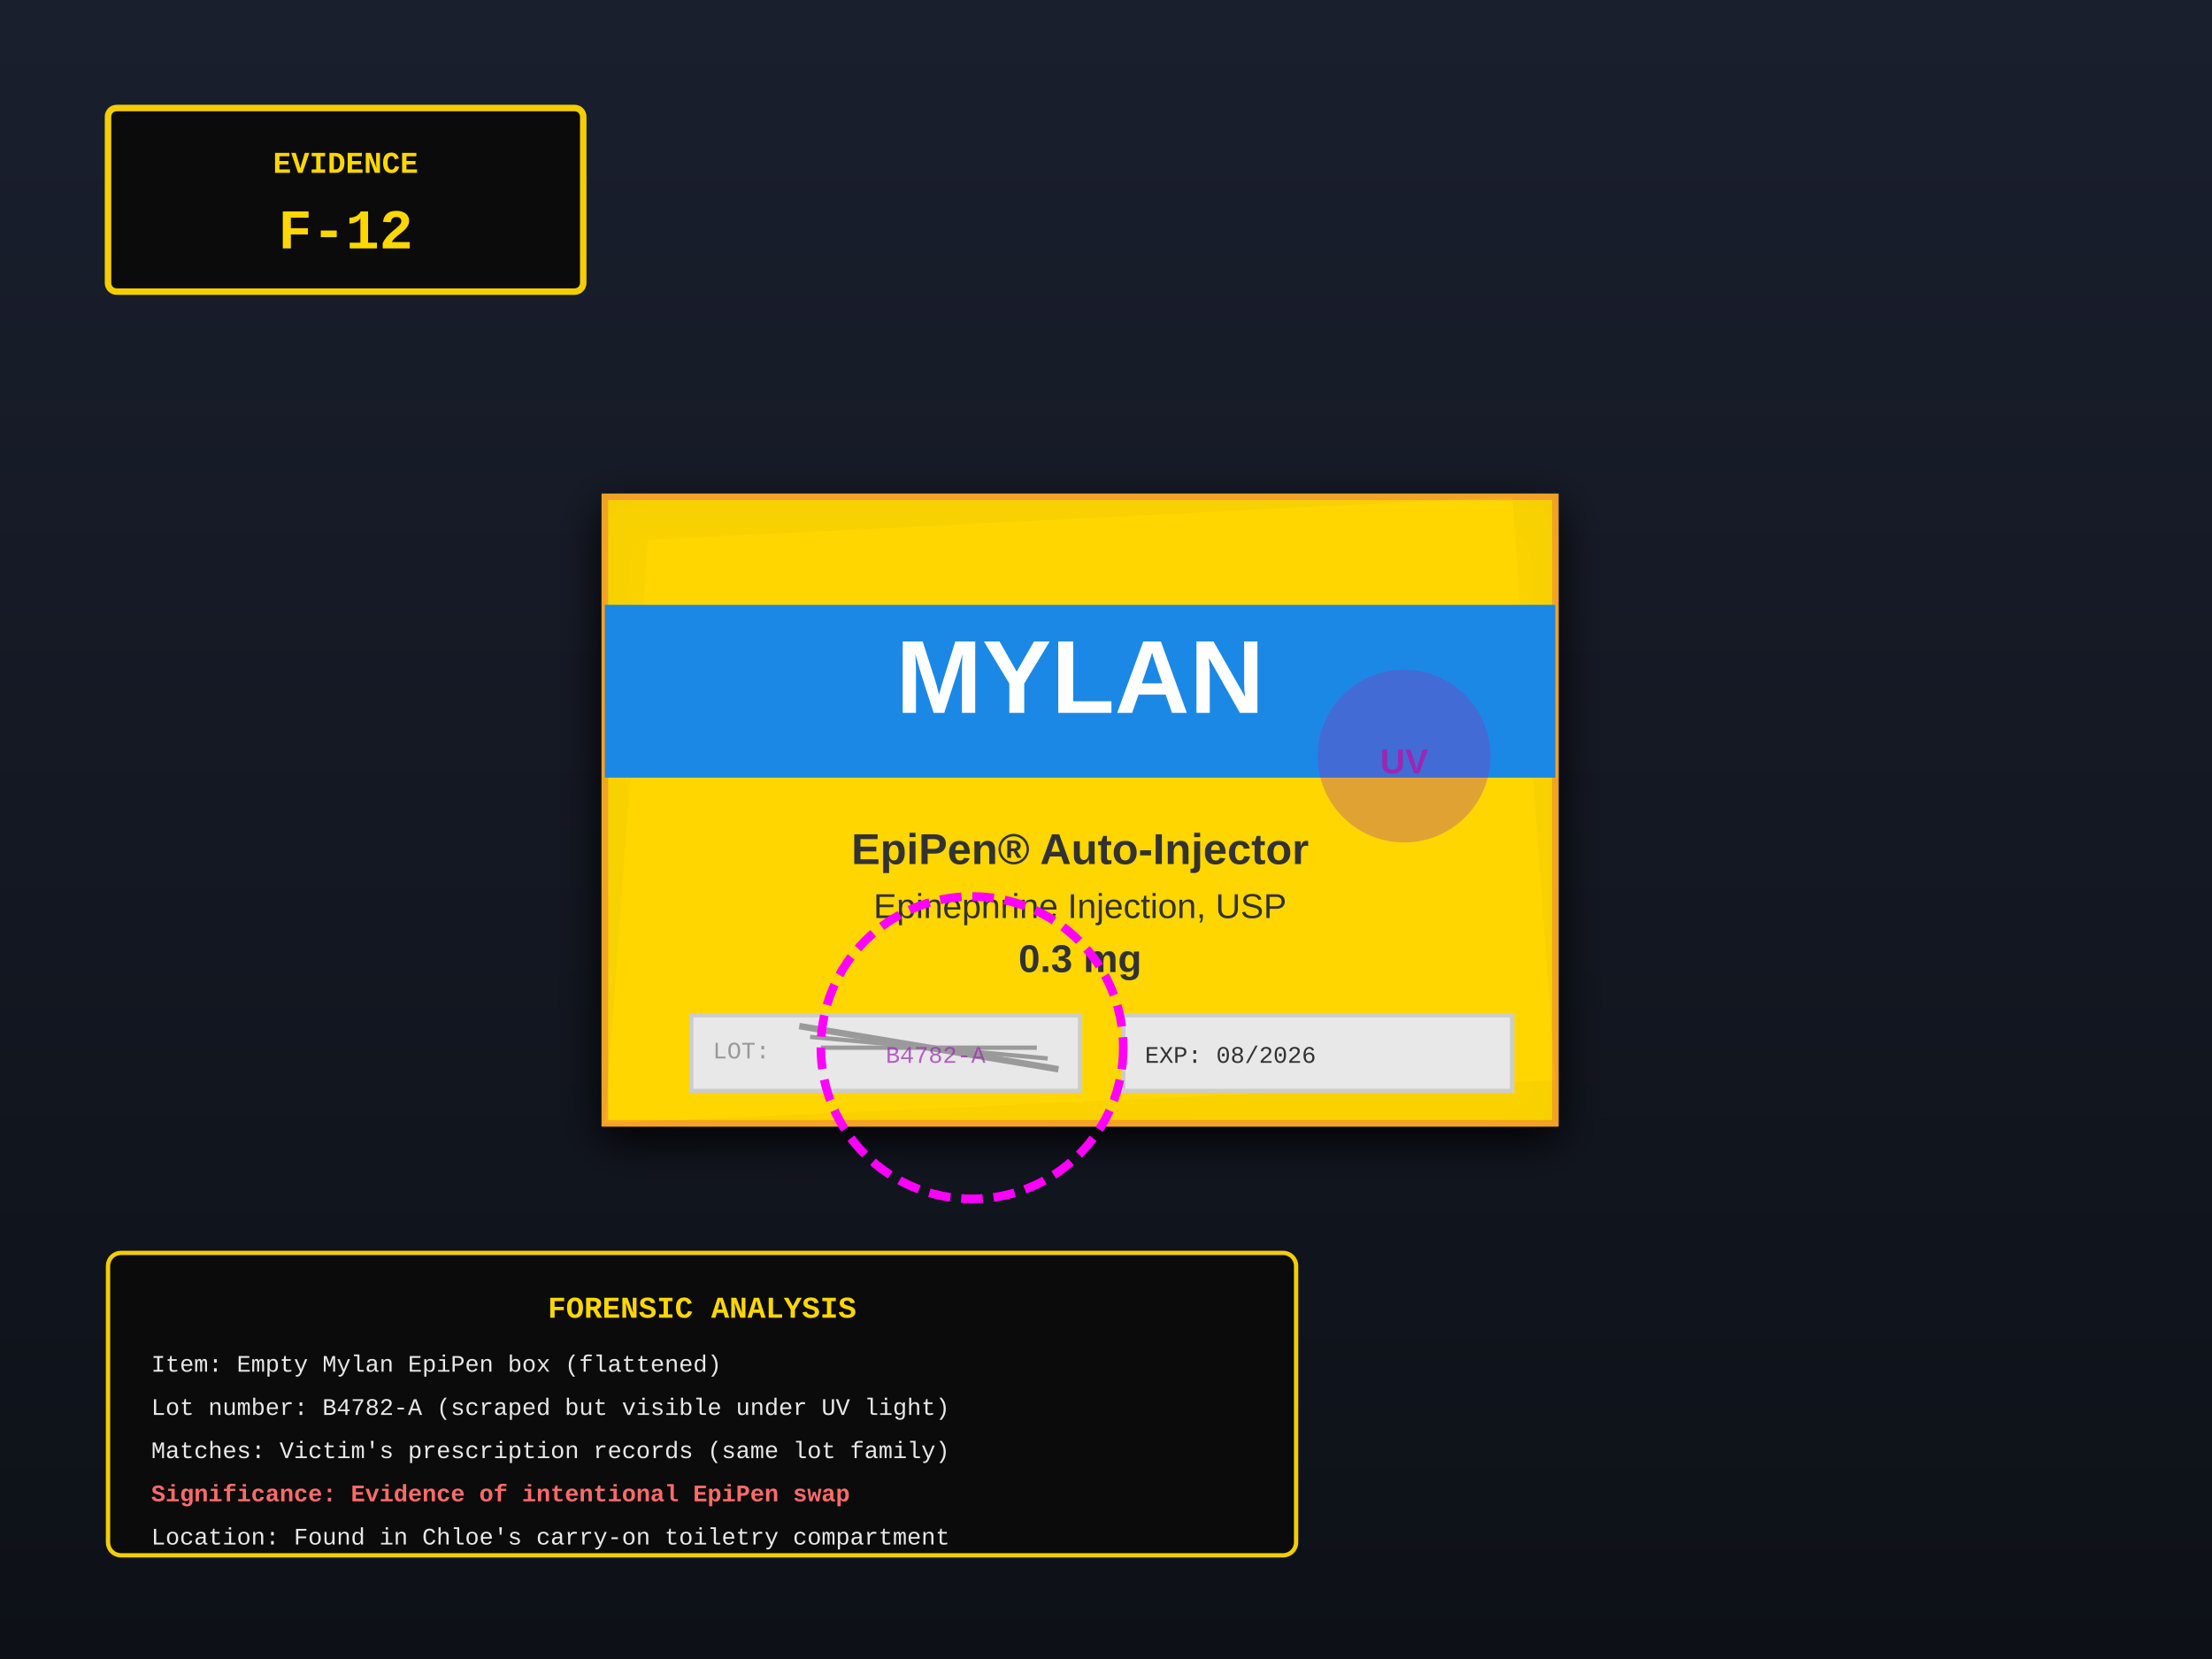
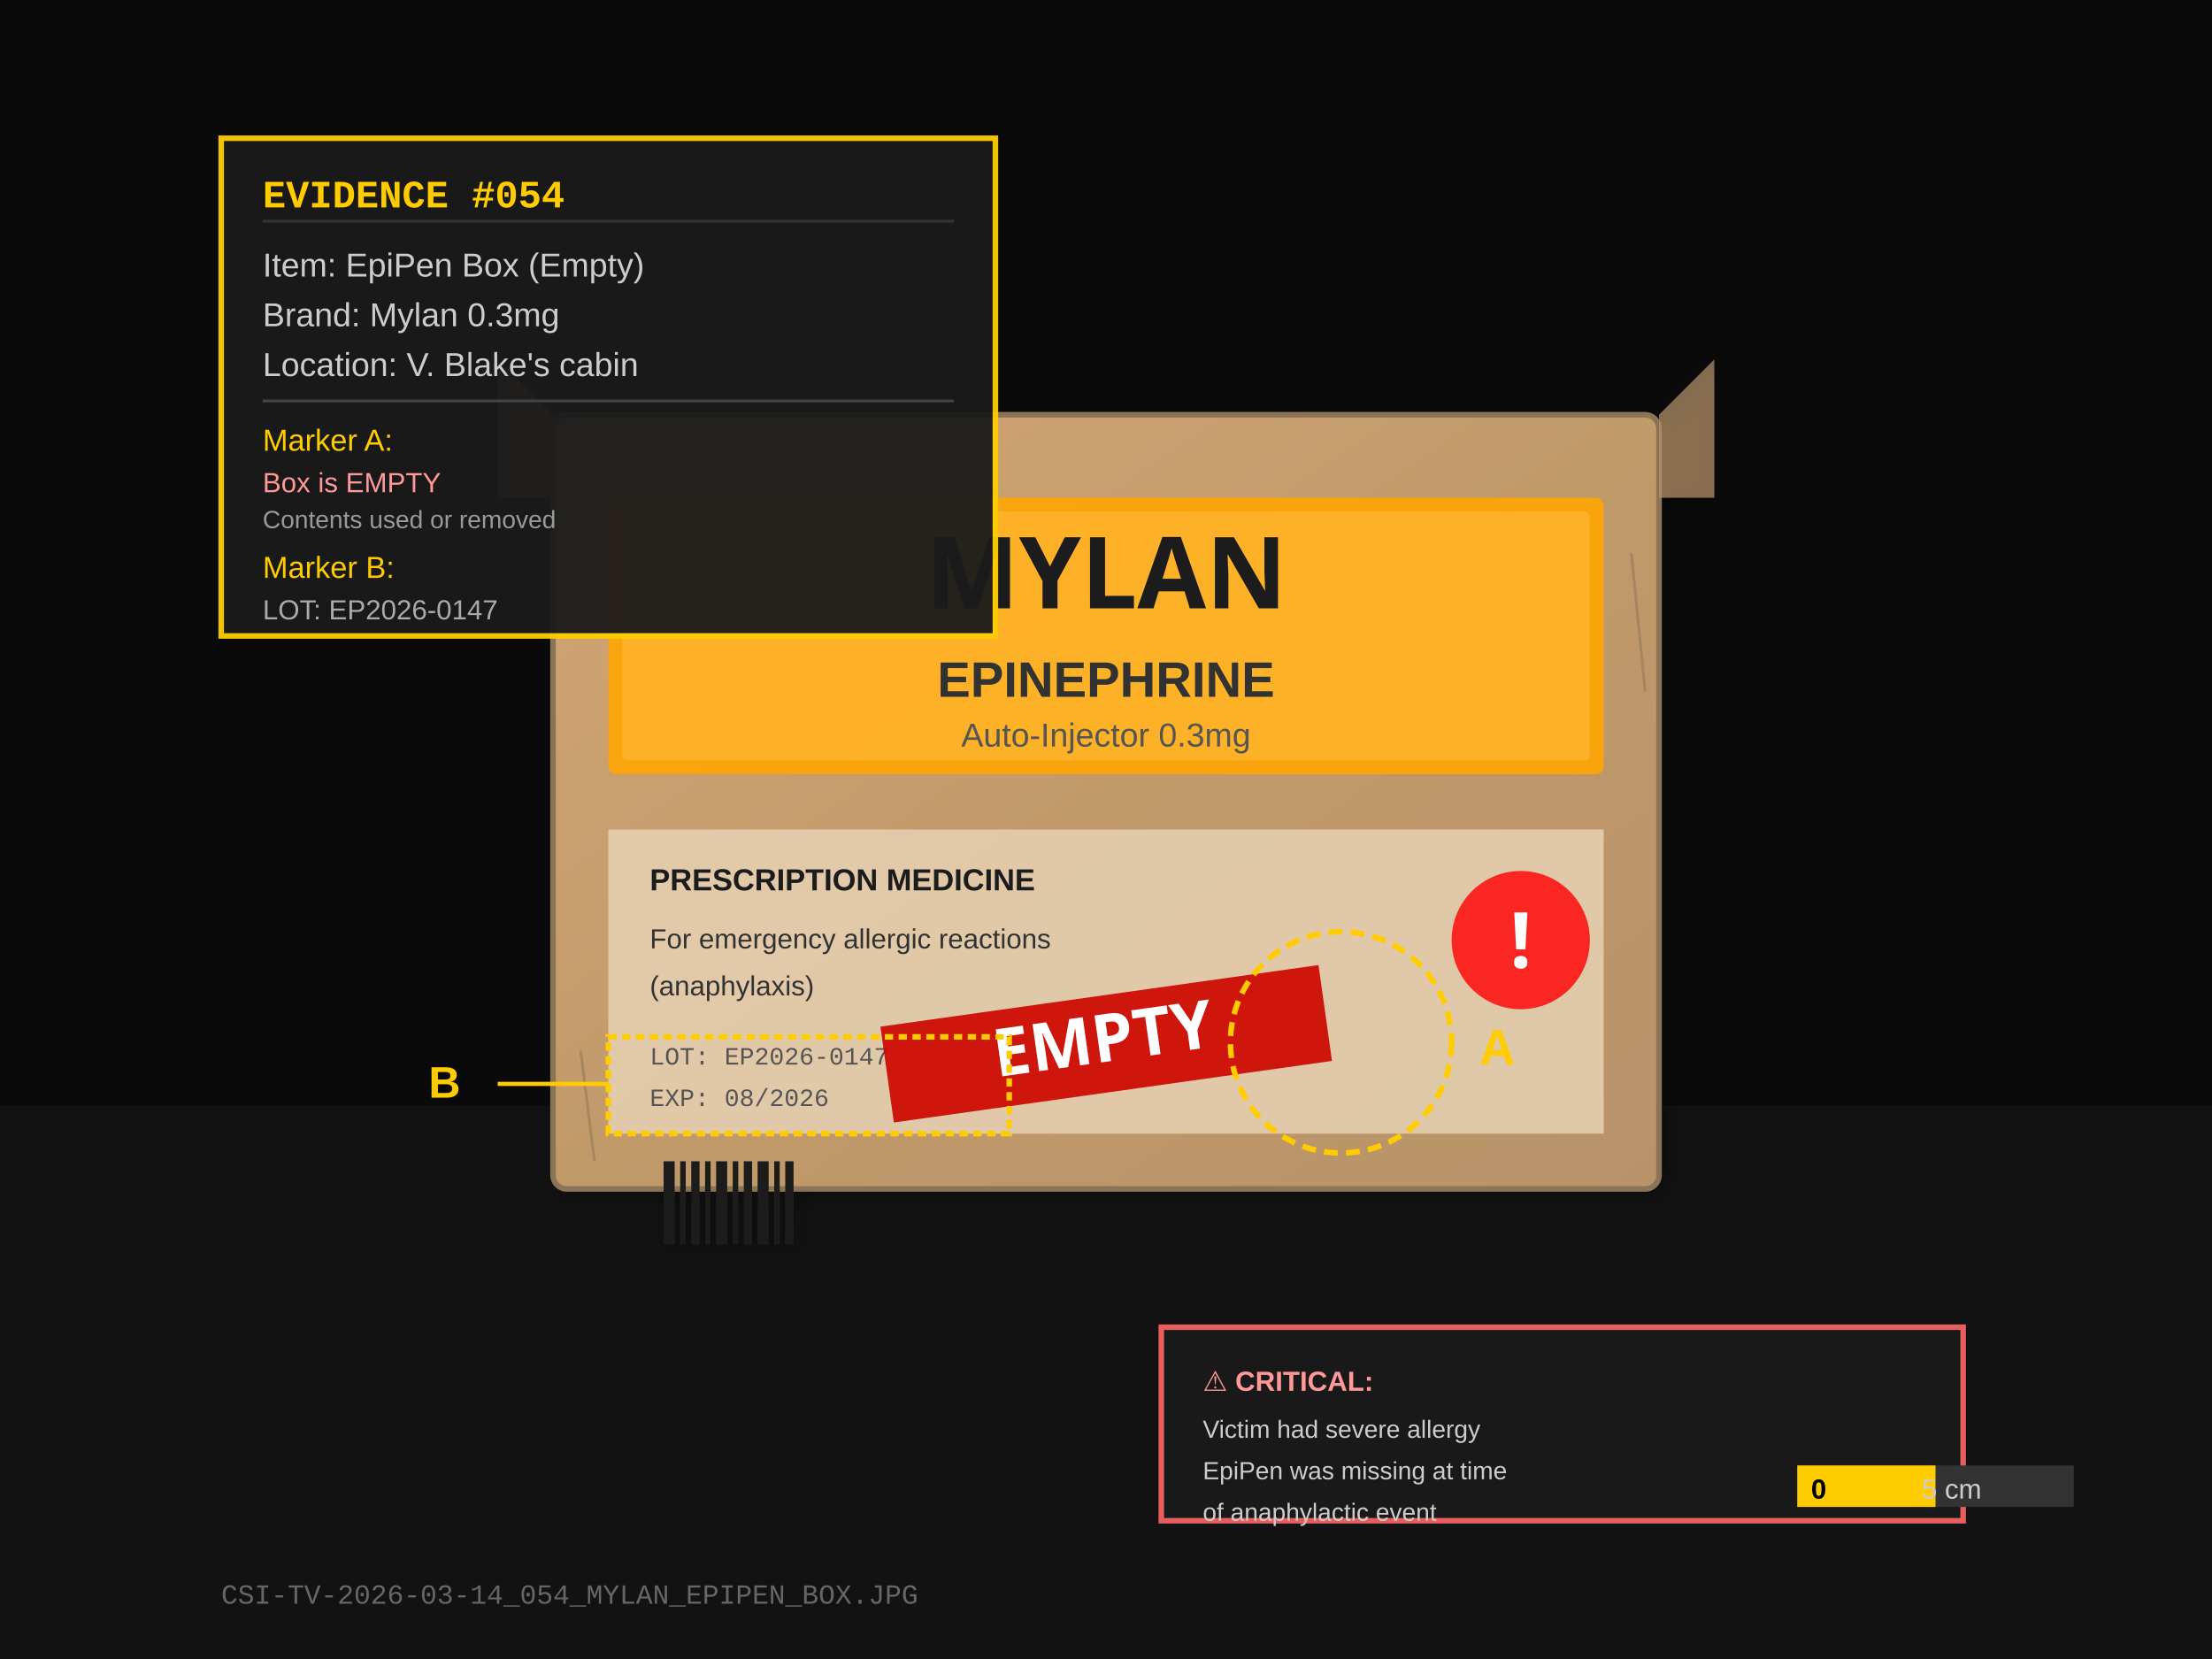
- <svg xmlns="http://www.w3.org/2000/svg" width="1024" height="768" viewBox="0 0 1024 768">
+ <svg xmlns="http://www.w3.org/2000/svg" viewBox="0 0 800 600">
  <defs>
-     <linearGradient id="tableBg" x1="0%" y1="0%" x2="0%" y2="100%">
-       <stop offset="0%" style="stop-color:#1a1f2e;stop-opacity:1" />
-       <stop offset="100%" style="stop-color:#0d1117;stop-opacity:1" />
-     </linearGradient>
-     <filter id="boxShadow">
-       <feGaussianBlur in="SourceAlpha" stdDeviation="10" />
-       <feOffset dx="0" dy="6" />
+     <filter id="shadow">
+       <feGaussianBlur in="SourceAlpha" stdDeviation="3" />
+       <feOffset dx="2" dy="2" result="offsetblur" />
+       <feComponentTransfer>
+         <feFuncA type="linear" slope="0.3" />
+       </feComponentTransfer>
      <feMerge>
        <feMergeNode />
        <feMergeNode in="SourceGraphic" />
      </feMerge>
    </filter>
+     <linearGradient id="cardboard" x1="0%" y1="0%" x2="100%" y2="100%">
+       <stop offset="0%" style="stop-color:#d4a574;stop-opacity:1" />
+       <stop offset="50%" style="stop-color:#c19a6b;stop-opacity:1" />
+       <stop offset="100%" style="stop-color:#b8936b;stop-opacity:1" />
+     </linearGradient>
  </defs>
-   <rect width="1024" height="768" fill="url(#tableBg)" />
-   <rect x="50" y="50" width="220" height="85" rx="4" fill="#0a0a0a" stroke="#ffd700" stroke-width="3" opacity="0.95" />
-   <text x="160" y="80" fill="#ffd700" font-family="'Courier New', monospace" font-size="14" font-weight="bold" text-anchor="middle">EVIDENCE</text>
-   <text x="160" y="115" fill="#ffd700" font-family="'Courier New', monospace" font-size="26" font-weight="bold" text-anchor="middle">F-12</text>
-   <g filter="url(#boxShadow)">
-     <polygon points="300,250 700,230 720,500 280,520" fill="#ffd700" opacity="0.9" />
-     <rect x="280" y="230" width="440" height="290" fill="#ffd700" stroke="#f9a825" stroke-width="3" opacity="0.95" />
-     <rect x="280" y="280" width="440" height="80" fill="#1e88e5" />
-     <text x="500" y="330" fill="#ffffff" font-family="Arial" font-size="48" font-weight="bold" text-anchor="middle">MYLAN</text>
-     <text x="500" y="400" fill="#333" font-family="Arial" font-size="20" font-weight="bold" text-anchor="middle">EpiPen® Auto-Injector</text>
-     <text x="500" y="425" fill="#333" font-family="Arial" font-size="16" text-anchor="middle">Epinephrine Injection, USP</text>
-     <text x="500" y="450" fill="#333" font-family="Arial" font-size="18" font-weight="bold" text-anchor="middle">0.3 mg</text>
-     <rect x="320" y="470" width="180" height="35" fill="#e8e8e8" stroke="#ccc" stroke-width="2" />
-     <text x="330" y="490" fill="#999" font-family="'Courier New', monospace" font-size="11">LOT: </text>
-     <g opacity="0.6">
-       <line x1="370" y1="475" x2="490" y2="495" stroke="#666" stroke-width="3" />
-       <line x1="375" y1="480" x2="485" y2="490" stroke="#666" stroke-width="2" />
-       <line x1="380" y1="485" x2="480" y2="485" stroke="#666" stroke-width="2" />
+   <rect width="800" height="600" fill="#0a0a0a" />
+   <rect x="0" y="400" width="800" height="200" fill="#1a1a1a" opacity="0.5" />
+   <g filter="url(#shadow)">
+     <rect x="200" y="150" width="400" height="280" rx="5" fill="url(#cardboard)" stroke="#8b7355" stroke-width="2" />
+     <path d="M 200 150 L 180 130 L 180 180 L 200 180 Z" fill="#b8936b" opacity="0.7" />
+     <path d="M 600 150 L 620 130 L 620 180 L 600 180 Z" fill="#b8936b" opacity="0.7" />
+     <rect x="220" y="180" width="360" height="100" rx="3" fill="#ffa500" opacity="0.9" />
+     <rect x="225" y="185" width="350" height="90" rx="2" fill="#ffb732" opacity="0.7" />
+     <text x="400" y="220" font-family="Arial Black, sans-serif" font-size="36" font-weight="bold" fill="#1a1a1a" text-anchor="middle">MYLAN</text>
+     <text x="400" y="252" font-family="Arial, sans-serif" font-size="18" font-weight="bold" fill="#333" text-anchor="middle">EPINEPHRINE</text>
+     <text x="400" y="270" font-family="Arial, sans-serif" font-size="12" fill="#555" text-anchor="middle">Auto-Injector 0.3mg</text>
+     <rect x="220" y="300" width="360" height="110" fill="#e8d4b8" opacity="0.8" />
+     <text x="235" y="322" font-family="Arial, sans-serif" font-size="11" font-weight="bold" fill="#1a1a1a">PRESCRIPTION MEDICINE</text>
+     <text x="235" y="343" font-family="Arial, sans-serif" font-size="10" fill="#333">For emergency allergic reactions</text>
+     <text x="235" y="360" font-family="Arial, sans-serif" font-size="10" fill="#333">(anaphylaxis)</text>
+     <text x="235" y="385" font-family="Courier New, monospace" font-size="9" fill="#555">LOT: EP2026-0147</text>
+     <text x="235" y="400" font-family="Courier New, monospace" font-size="9" fill="#555">EXP: 08/2026</text>
+     <circle cx="550" cy="340" r="25" fill="#ff0000" opacity="0.8" />
+     <text x="550" y="350" font-family="Arial Black, sans-serif" font-size="28" font-weight="bold" fill="#fff" text-anchor="middle">!</text>
+     <g>
+       <rect x="240" y="420" width="4" height="30" fill="#1a1a1a" />
+       <rect x="246" y="420" width="2" height="30" fill="#1a1a1a" />
+       <rect x="250" y="420" width="3" height="30" fill="#1a1a1a" />
+       <rect x="255" y="420" width="2" height="30" fill="#1a1a1a" />
+       <rect x="259" y="420" width="4" height="30" fill="#1a1a1a" />
+       <rect x="265" y="420" width="2" height="30" fill="#1a1a1a" />
+       <rect x="269" y="420" width="3" height="30" fill="#1a1a1a" />
+       <rect x="274" y="420" width="4" height="30" fill="#1a1a1a" />
+       <rect x="280" y="420" width="2" height="30" fill="#1a1a1a" />
+       <rect x="284" y="420" width="3" height="30" fill="#1a1a1a" />
    </g>
-     <text x="410" y="492" fill="#9c27b0" font-family="'Courier New', monospace" font-size="11" opacity="0.7">B4782-A</text>
-     <rect x="520" y="470" width="180" height="35" fill="#e8e8e8" stroke="#ccc" stroke-width="2" />
-     <text x="530" y="492" fill="#333" font-family="'Courier New', monospace" font-size="11">EXP: 08/2026</text>
+     <rect x="320" y="360" width="160" height="35" fill="#cc0000" opacity="0.9" transform="rotate(-8 400 377)" />
+     <text x="400" y="384" font-family="Impact, sans-serif" font-size="24" font-weight="bold" fill="#fff" text-anchor="middle" transform="rotate(-8 400 384)">EMPTY</text>
+     <line x1="590" y1="200" x2="595" y2="250" stroke="#8b7355" stroke-width="1" opacity="0.5" />
+     <line x1="210" y1="380" x2="215" y2="420" stroke="#8b7355" stroke-width="1" opacity="0.5" />
  </g>
-   <g transform="translate(650, 350)">
-     <circle cx="0" cy="0" r="40" fill="#9c27b0" opacity="0.3" />
-     <text x="0" y="8" fill="#9c27b0" font-family="Arial" font-size="16" font-weight="bold" text-anchor="middle">UV</text>
+   <g>
+     <circle cx="485" cy="377" r="40" fill="none" stroke="#ffcc00" stroke-width="2" stroke-dasharray="5,3" />
+     <text x="535" y="385" font-family="Arial, sans-serif" font-size="18" font-weight="bold" fill="#ffcc00">A</text>
+     <rect x="220" y="375" width="145" height="35" fill="none" stroke="#ffcc00" stroke-width="2" stroke-dasharray="3,2" />
+     <line x1="180" y1="392" x2="220" y2="392" stroke="#ffcc00" stroke-width="1.5" />
+     <text x="155" y="397" font-family="Arial, sans-serif" font-size="16" font-weight="bold" fill="#ffcc00">B</text>
  </g>
-   <circle cx="450" cy="485" r="70" fill="none" stroke="#ff00ff" stroke-width="4" stroke-dasharray="10,5" />
-   <rect x="50" y="580" width="550" height="140" rx="6" fill="#0a0a0a" stroke="#ffd700" stroke-width="2" opacity="0.95" />
-   <text x="325" y="610" fill="#ffd700" font-family="'Courier New', monospace" font-size="14" font-weight="bold" text-anchor="middle">FORENSIC ANALYSIS</text>
-   <text x="70" y="635" fill="#e8e8e8" font-family="'Courier New', monospace" font-size="11">Item: Empty Mylan EpiPen box (flattened)</text>
-   <text x="70" y="655" fill="#e8e8e8" font-family="'Courier New', monospace" font-size="11">Lot number: B4782-A (scraped but visible under UV light)</text>
-   <text x="70" y="675" fill="#e8e8e8" font-family="'Courier New', monospace" font-size="11">Matches: Victim's prescription records (same lot family)</text>
-   <text x="70" y="695" fill="#ff6b6b" font-family="'Courier New', monospace" font-size="11" font-weight="bold">Significance: Evidence of intentional EpiPen swap</text>
-   <text x="70" y="715" fill="#e8e8e8" font-family="'Courier New', monospace" font-size="11">Location: Found in Chloe's carry-on toiletry compartment</text>
+   <g>
+     <rect x="80" y="50" width="280" height="180" fill="#1a1a1a" stroke="#ffcc00" stroke-width="2" opacity="0.95" />
+     <text x="95" y="75" font-family="Courier New, monospace" font-size="14" font-weight="bold" fill="#ffcc00">EVIDENCE #054</text>
+     <line x1="95" y1="80" x2="345" y2="80" stroke="#333" stroke-width="1" />
+     <text x="95" y="100" font-family="Arial, sans-serif" font-size="12" fill="#ccc">Item: EpiPen Box (Empty)</text>
+     <text x="95" y="118" font-family="Arial, sans-serif" font-size="12" fill="#ccc">Brand: Mylan 0.3mg</text>
+     <text x="95" y="136" font-family="Arial, sans-serif" font-size="12" fill="#ccc">Location: V. Blake's cabin</text>
+     <line x1="95" y1="145" x2="345" y2="145" stroke="#444" stroke-width="1" />
+     <text x="95" y="163" font-family="Arial, sans-serif" font-size="11" fill="#ffcc00">Marker A:</text>
+     <text x="95" y="178" font-family="Arial, sans-serif" font-size="10" fill="#ff9999">Box is EMPTY</text>
+     <text x="95" y="191" font-family="Arial, sans-serif" font-size="9" fill="#999">Contents used or removed</text>
+     <text x="95" y="209" font-family="Arial, sans-serif" font-size="11" fill="#ffcc00">Marker B:</text>
+     <text x="95" y="224" font-family="Arial, sans-serif" font-size="10" fill="#aaa">LOT: EP2026-0147</text>
+   </g>
+   <g>
+     <rect x="420" y="480" width="290" height="70" fill="#1a1a1a" stroke="#ff6666" stroke-width="2" opacity="0.9" />
+     <text x="435" y="503" font-family="Arial, sans-serif" font-size="10" fill="#ff9999" font-weight="bold">⚠ CRITICAL:</text>
+     <text x="435" y="520" font-family="Arial, sans-serif" font-size="9" fill="#ccc">Victim had severe allergy</text>
+     <text x="435" y="535" font-family="Arial, sans-serif" font-size="9" fill="#ccc">EpiPen was missing at time</text>
+     <text x="435" y="550" font-family="Arial, sans-serif" font-size="9" fill="#ccc">of anaphylactic event</text>
+   </g>
+   <g>
+     <rect x="650" y="530" width="100" height="15" fill="#333" />
+     <rect x="650" y="530" width="50" height="15" fill="#ffcc00" />
+     <text x="655" y="542" font-family="Arial, sans-serif" font-size="10" fill="#000" font-weight="bold">0</text>
+     <text x="695" y="542" font-family="Arial, sans-serif" font-size="10" fill="#ccc">5 cm</text>
+   </g>
+   <text x="80" y="580" font-family="Courier New, monospace" font-size="10" fill="#666">CSI-TV-2026-03-14_054_MYLAN_EPIPEN_BOX.JPG</text>
</svg>
